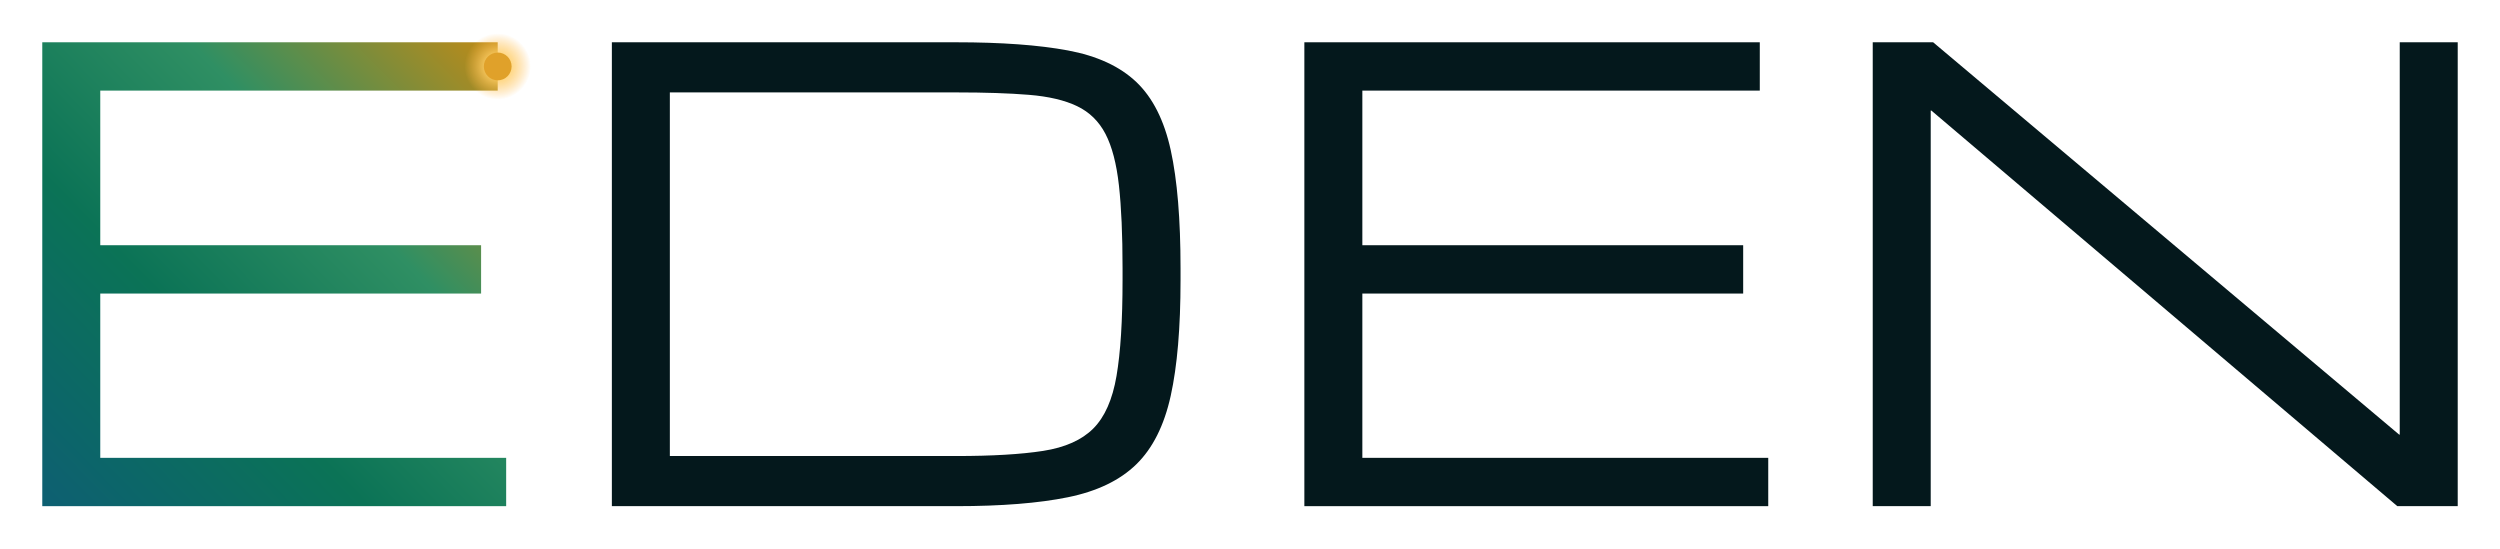
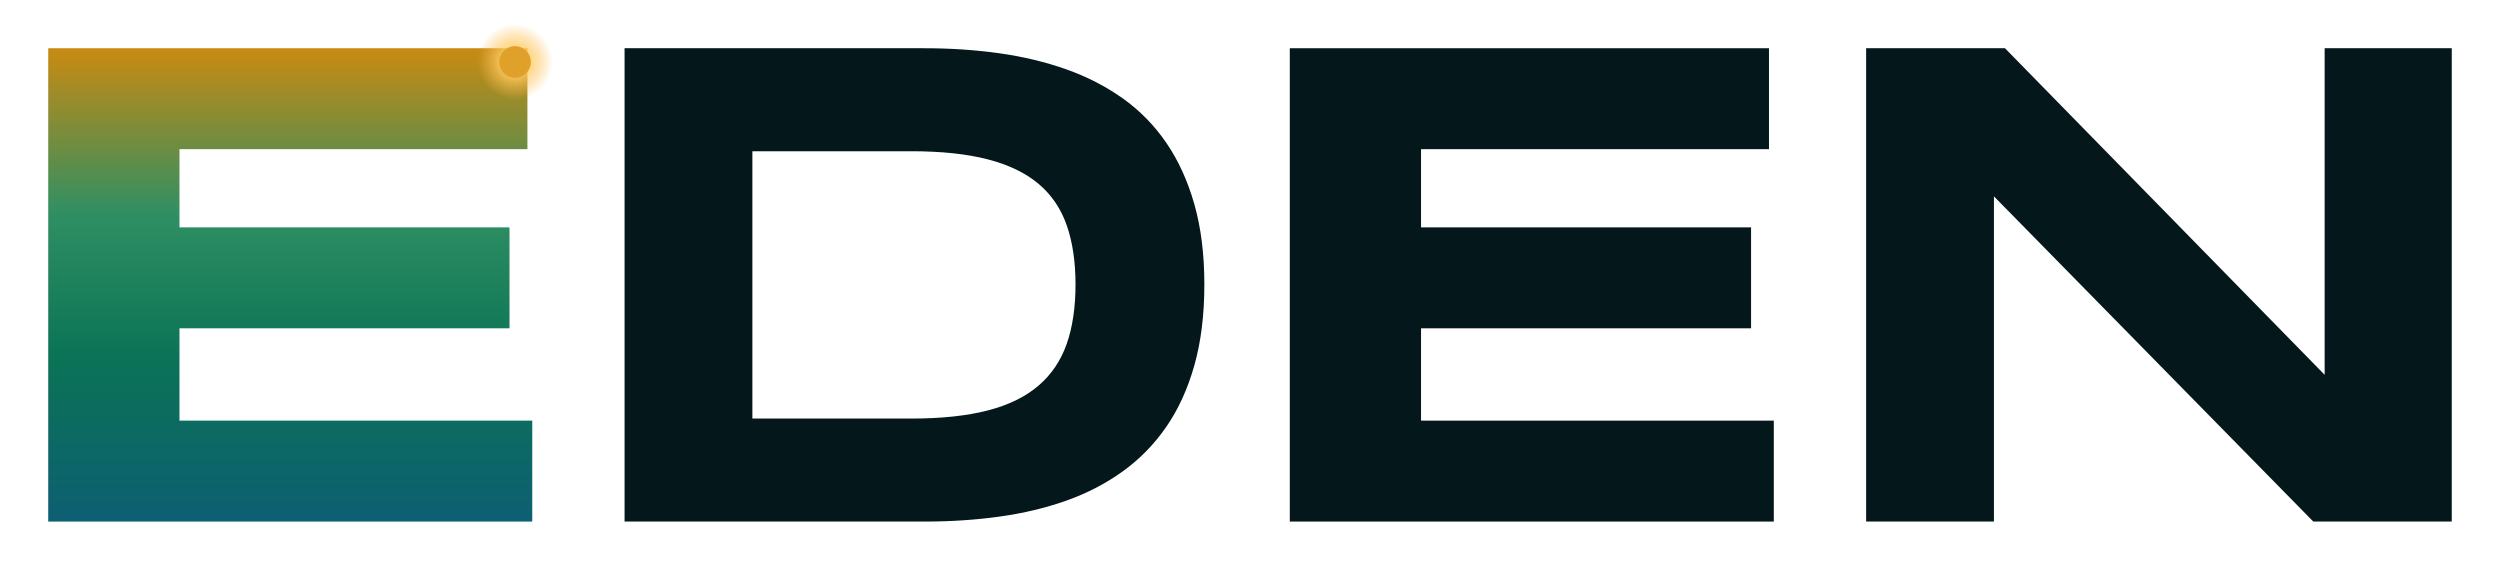
- <svg xmlns="http://www.w3.org/2000/svg" viewBox="-140 -140 8278 1816" role="img" aria-label="Eden">
+ <svg xmlns="http://www.w3.org/2000/svg" viewBox="-140 -140 7257 1654" role="img" aria-label="Eden">
  <defs>
-     <linearGradient id="g" gradientUnits="userSpaceOnUse" x1="1568" y1="0" x2="0" y2="1536">
+     <linearGradient id="g" gradientUnits="userSpaceOnUse" x1="0" y1="0" x2="0" y2="1374">
      <stop offset="0" stop-color="#c98a12" />
      <stop offset="0.35" stop-color="#2f8f63" />
      <stop offset="0.65" stop-color="#0b7356" />
      <stop offset="1" stop-color="#0d5f72" />
    </linearGradient>
    <radialGradient id="d">
      <stop offset="0" stop-color="#fff8e6" />
      <stop offset=".25" stop-color="#ffd36b" />
      <stop offset="1" stop-color="#ffb84a" stop-opacity="0" />
    </radialGradient>
  </defs>
-   <path d="M0 1536V0H1508V160H192V672H1453V832H192V1376H1536V1536Z" fill="url(#g)" />
+   <path d="M0 1374V0H1391V293H381V520H1339V813H381V1081H1405V1374Z" fill="url(#g)" />
  <g fill="#04181c">
-     <path d="M1886 1536V0H3026Q3251 0 3396.0 27.0Q3541 54 3622.5 131.5Q3704 209 3736.5 357.0Q3769 505 3769 748V788Q3769 1023 3736.5 1170.5Q3704 1318 3622.5 1397.5Q3541 1477 3396.0 1506.5Q3251 1536 3026 1536ZM2078 1370H3026Q3205 1370 3314.0 1353.0Q3423 1336 3480.0 1279.0Q3537 1222 3557.0 1105.0Q3577 988 3577 788V748Q3577 582 3565.0 474.0Q3553 366 3520.5 303.5Q3488 241 3426.5 211.5Q3365 182 3267.0 174.0Q3169 166 3026 166H2078Z" />
-     <path d="M4179 1536V0H5687V160H4371V672H5632V832H4371V1376H5715V1536Z" />
-     <path d="M6061 1536V0H6261L7804 1299H7806V0H7998V1536H7798L6255 226H6253V1536Z" />
+     <path d="M3356 686Q3356 818 3327.0 920.5Q3298 1023 3245.5 1099.0Q3193 1175 3119.5 1228.0Q3046 1281 2956.0 1313.0Q2866 1345 2762.0 1359.5Q2658 1374 2545 1374H1673V0H2543Q2656 0 2760.0 14.5Q2864 29 2954.5 61.0Q3045 93 3119.0 145.5Q3193 198 3245.5 274.5Q3298 351 3327.0 453.0Q3356 555 3356 686ZM2982 686Q2982 587 2956.5 514.0Q2931 441 2874.5 393.5Q2818 346 2727.0 322.5Q2636 299 2505 299H2044V1075H2505Q2636 1075 2727.0 1051.5Q2818 1028 2874.5 979.5Q2931 931 2956.5 858.0Q2982 785 2982 686Z" />
+     <path d="M3604 1374V0H4995V293H3985V520H4943V813H3985V1081H5009V1374Z" />
+     <path d="M6575 1374 5648 430V1374H5277V0H5680L6608 948V0H6977V1374Z" />
  </g>
-   <circle cx="1508" cy="80" r="110" fill="url(#d)" />
-   <circle cx="1508" cy="80" r="46" fill="#e0a12a" />
+   <circle cx="1355" cy="40" r="110" fill="url(#d)" />
+   <circle cx="1355" cy="40" r="46" fill="#e0a12a" />
</svg>
